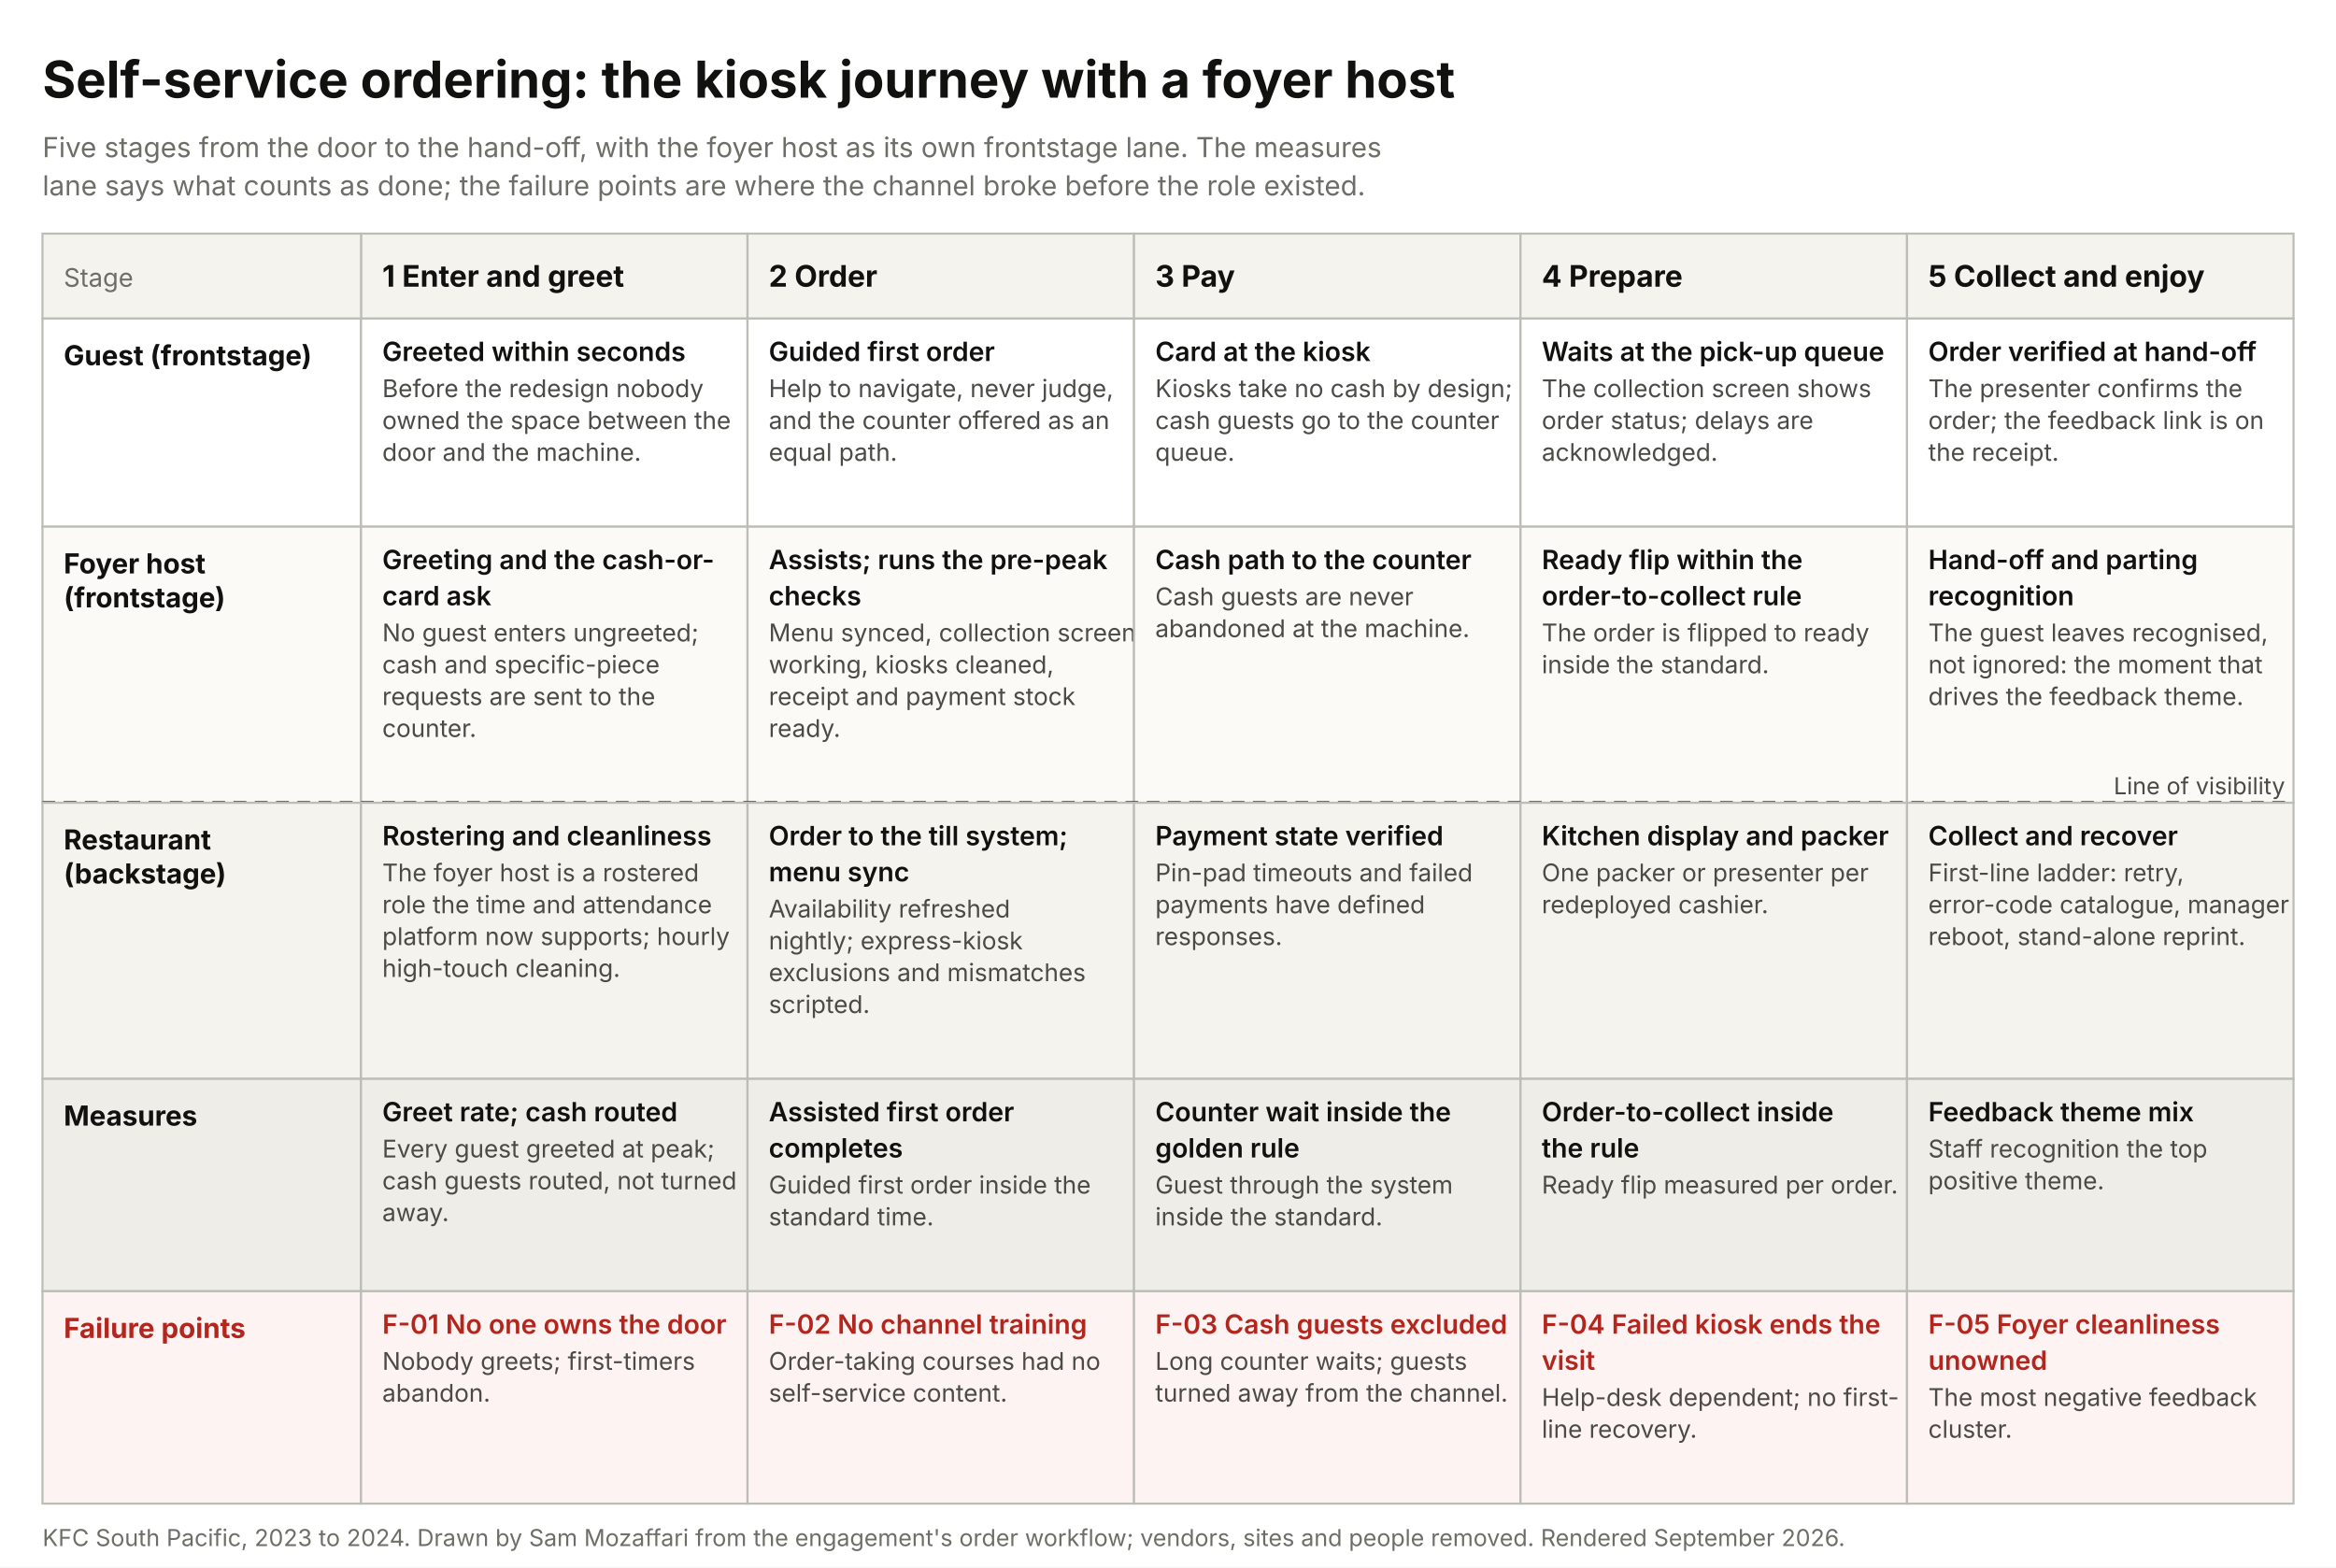
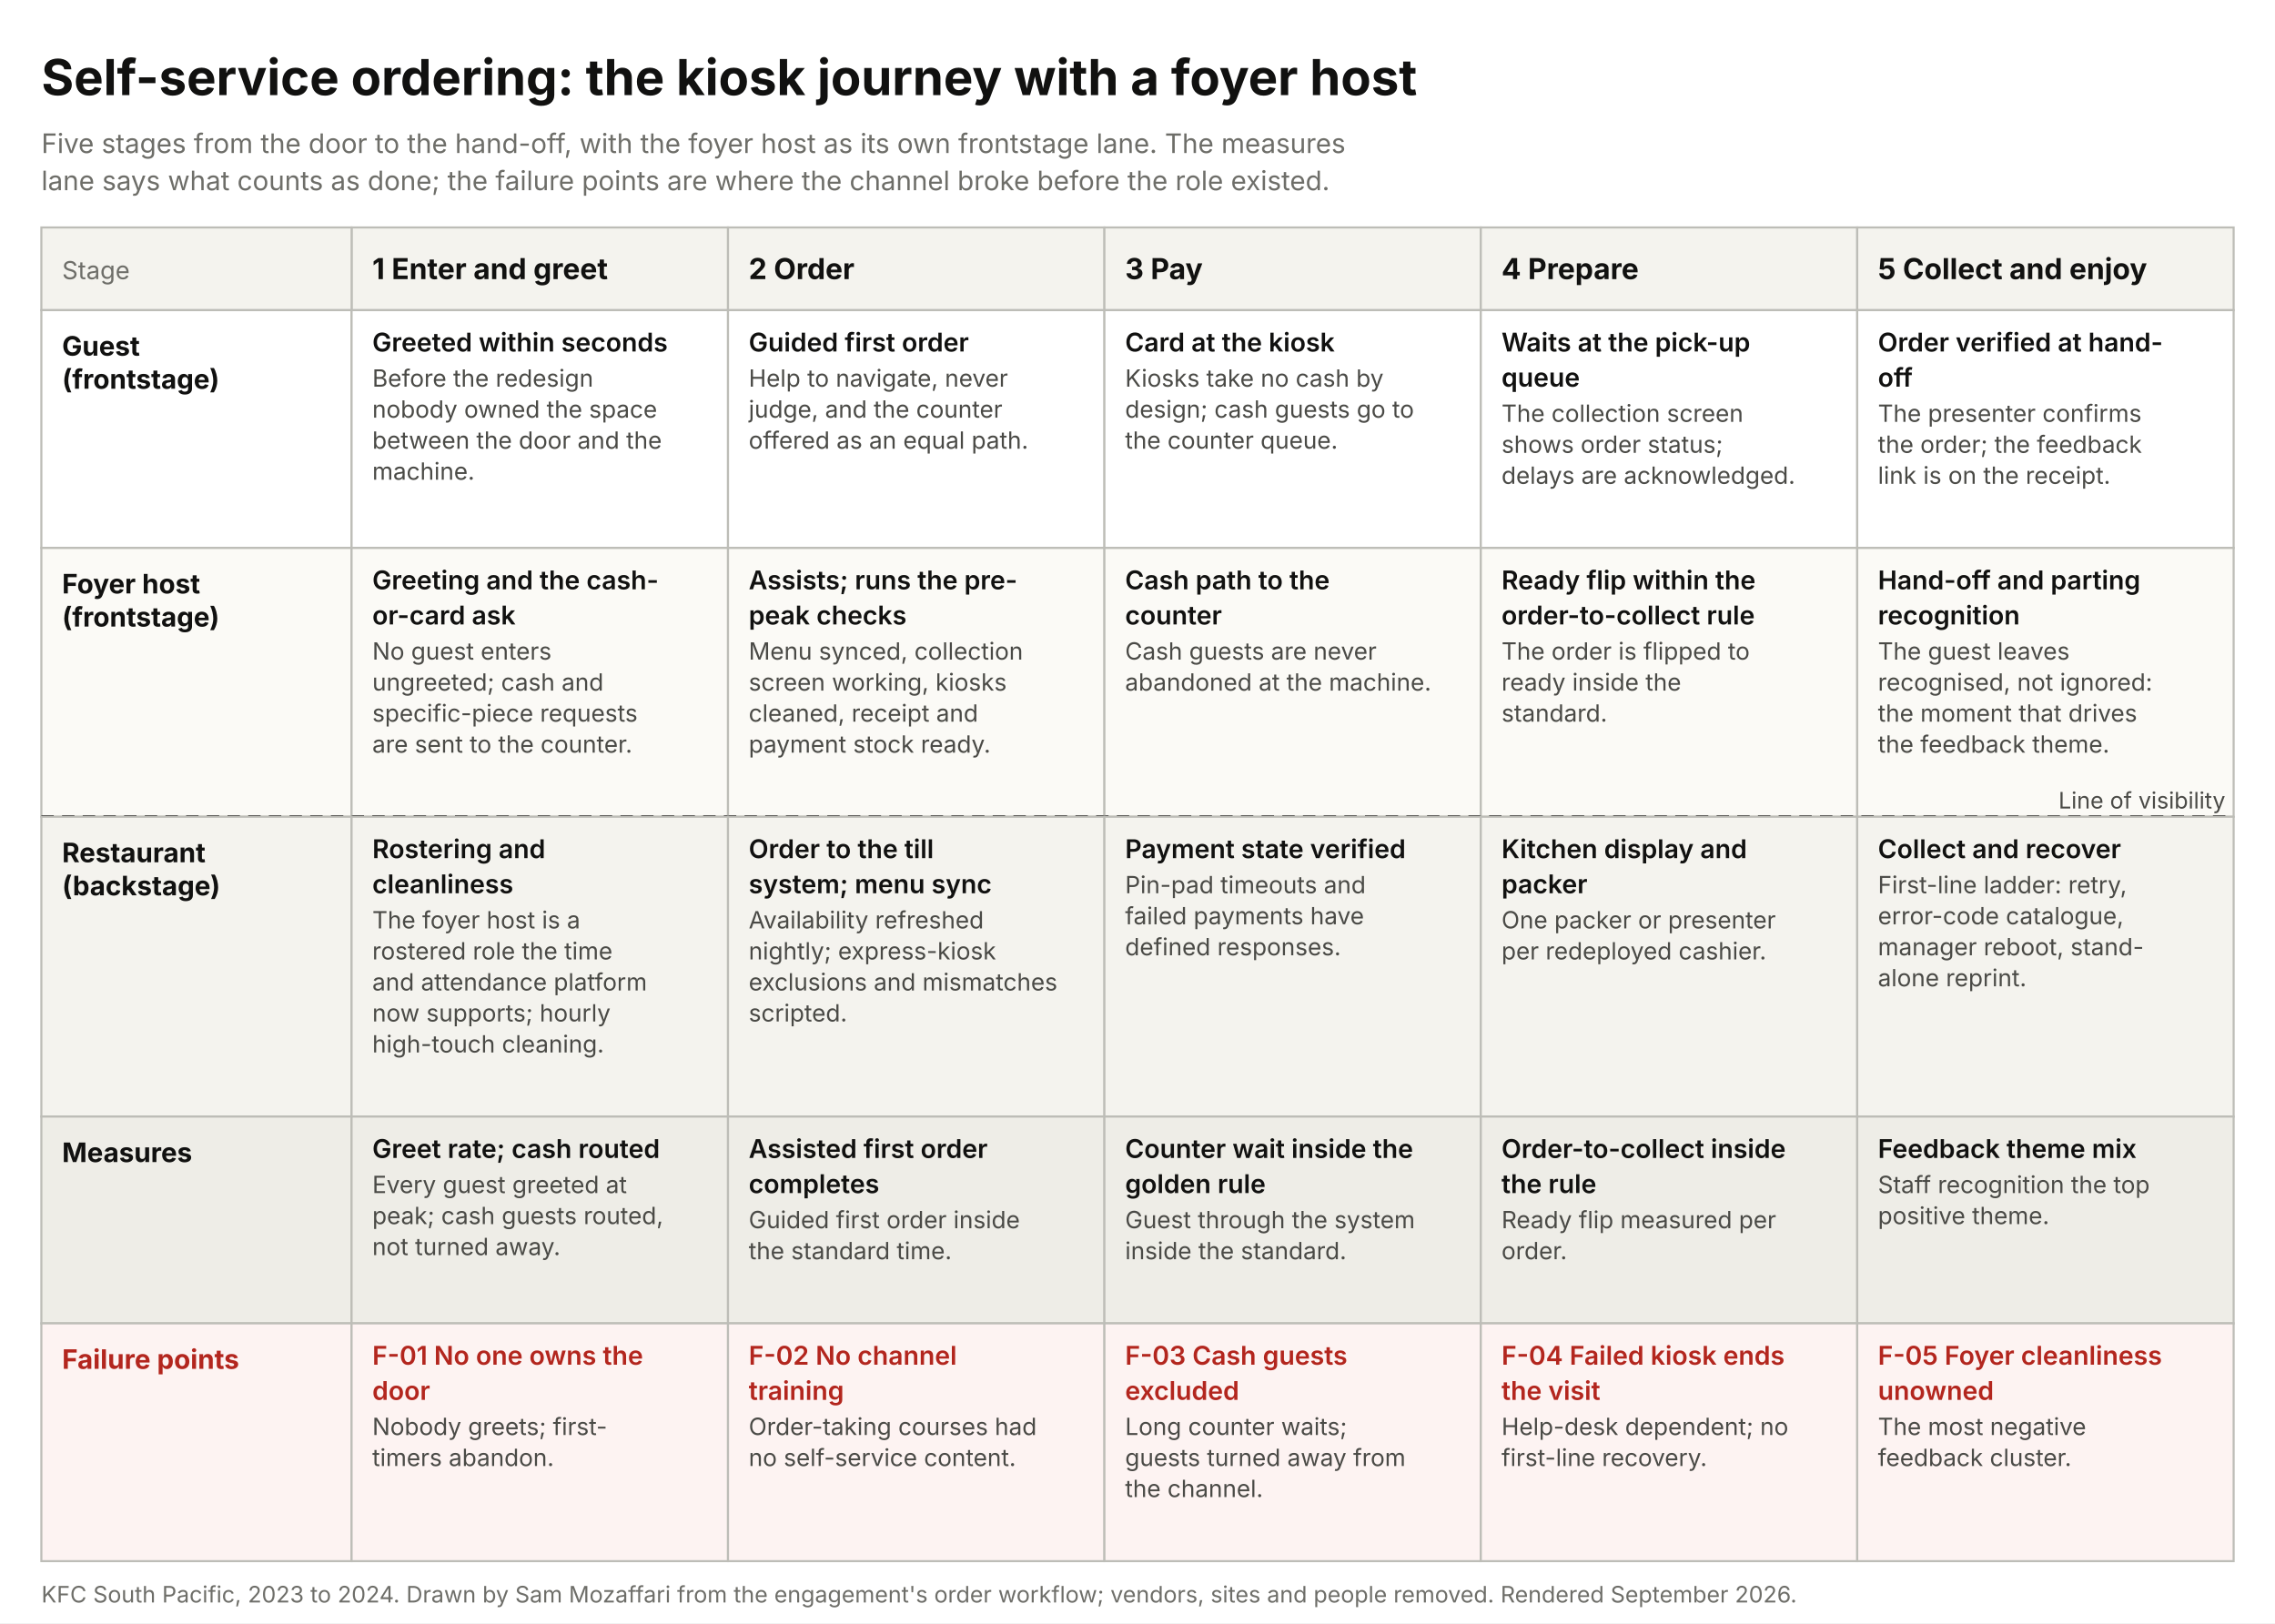
- <svg xmlns="http://www.w3.org/2000/svg" width="1100" height="738" viewBox="0 0 1100 738" role="img" aria-label="Self-service ordering: the kiosk journey with a foyer host">
-   <rect width="1100" height="738" fill="#fff" />
+ <svg xmlns="http://www.w3.org/2000/svg" width="1100" height="785" viewBox="0 0 1100 785" role="img" aria-label="Self-service ordering: the kiosk journey with a foyer host">
+   <rect width="1100" height="785" fill="#fff" />
  <text x="20" y="46" font-family="Inter, Helvetica, Arial, sans-serif" font-size="24" font-weight="700" fill="#111110">Self-service ordering: the kiosk journey with a foyer host</text>
  <text x="20" y="74" font-family="Inter, Helvetica, Arial, sans-serif" font-size="13" fill="#6e6e69">Five stages from the door to the hand-off, with the foyer host as its own frontstage lane. The measures</text>
  <text x="20" y="92" font-family="Inter, Helvetica, Arial, sans-serif" font-size="13" fill="#6e6e69">lane says what counts as done; the failure points are where the channel broke before the role existed.</text>
  <rect x="170.0" y="110" width="182.0" height="40" fill="#f4f3ee" stroke="#bdbdb7" />
  <text x="180.0" y="135" font-family="Inter, Helvetica, Arial, sans-serif" font-size="14" font-weight="700" fill="#111110">1 Enter and greet</text>
  <rect x="352.0" y="110" width="182.0" height="40" fill="#f4f3ee" stroke="#bdbdb7" />
  <text x="362.0" y="135" font-family="Inter, Helvetica, Arial, sans-serif" font-size="14" font-weight="700" fill="#111110">2 Order</text>
  <rect x="534.0" y="110" width="182.0" height="40" fill="#f4f3ee" stroke="#bdbdb7" />
  <text x="544.0" y="135" font-family="Inter, Helvetica, Arial, sans-serif" font-size="14" font-weight="700" fill="#111110">3 Pay</text>
  <rect x="716.0" y="110" width="182.0" height="40" fill="#f4f3ee" stroke="#bdbdb7" />
  <text x="726.0" y="135" font-family="Inter, Helvetica, Arial, sans-serif" font-size="14" font-weight="700" fill="#111110">4 Prepare</text>
  <rect x="898.0" y="110" width="182.0" height="40" fill="#f4f3ee" stroke="#bdbdb7" />
  <text x="908.0" y="135" font-family="Inter, Helvetica, Arial, sans-serif" font-size="14" font-weight="700" fill="#111110">5 Collect and enjoy</text>
  <rect x="20" y="110" width="150" height="40" fill="#f4f3ee" stroke="#bdbdb7" />
  <text x="30" y="135" font-family="Inter, Helvetica, Arial, sans-serif" font-size="12" fill="#6e6e69">Stage</text>
-   <rect x="20" y="150" width="150" height="98" fill="#ffffff" stroke="#bdbdb7" />
-   <text x="30" y="172" font-family="Inter, Helvetica, Arial, sans-serif" font-size="13" font-weight="700" fill="#111110">Guest (frontstage)</text>
-   <rect x="170.0" y="150" width="182.0" height="98" fill="#ffffff" stroke="#bdbdb7" />
+   <rect x="20" y="150" width="150" height="115" fill="#ffffff" stroke="#bdbdb7" />
+   <text x="30" y="172" font-family="Inter, Helvetica, Arial, sans-serif" font-size="13" font-weight="700" fill="#111110">Guest</text>
+   <text x="30" y="188" font-family="Inter, Helvetica, Arial, sans-serif" font-size="13" font-weight="700" fill="#111110">(frontstage)</text>
+   <rect x="170.0" y="150" width="182.0" height="115" fill="#ffffff" stroke="#bdbdb7" />
  <text x="180.0" y="170" font-family="Inter, Helvetica, Arial, sans-serif" font-size="12.5" font-weight="600" fill="#111110">Greeted within seconds</text>
-   <text x="180.0" y="187" font-family="Inter, Helvetica, Arial, sans-serif" font-size="11.5" fill="#4a4a46">Before the redesign nobody</text>
-   <text x="180.0" y="202" font-family="Inter, Helvetica, Arial, sans-serif" font-size="11.5" fill="#4a4a46">owned the space between the</text>
-   <text x="180.0" y="217" font-family="Inter, Helvetica, Arial, sans-serif" font-size="11.5" fill="#4a4a46">door and the machine.</text>
-   <rect x="352.0" y="150" width="182.0" height="98" fill="#ffffff" stroke="#bdbdb7" />
+   <text x="180.0" y="187" font-family="Inter, Helvetica, Arial, sans-serif" font-size="11.5" fill="#4a4a46">Before the redesign</text>
+   <text x="180.0" y="202" font-family="Inter, Helvetica, Arial, sans-serif" font-size="11.5" fill="#4a4a46">nobody owned the space</text>
+   <text x="180.0" y="217" font-family="Inter, Helvetica, Arial, sans-serif" font-size="11.5" fill="#4a4a46">between the door and the</text>
+   <text x="180.0" y="232" font-family="Inter, Helvetica, Arial, sans-serif" font-size="11.5" fill="#4a4a46">machine.</text>
+   <rect x="352.0" y="150" width="182.0" height="115" fill="#ffffff" stroke="#bdbdb7" />
  <text x="362.0" y="170" font-family="Inter, Helvetica, Arial, sans-serif" font-size="12.5" font-weight="600" fill="#111110">Guided first order</text>
-   <text x="362.0" y="187" font-family="Inter, Helvetica, Arial, sans-serif" font-size="11.5" fill="#4a4a46">Help to navigate, never judge,</text>
-   <text x="362.0" y="202" font-family="Inter, Helvetica, Arial, sans-serif" font-size="11.5" fill="#4a4a46">and the counter offered as an</text>
-   <text x="362.0" y="217" font-family="Inter, Helvetica, Arial, sans-serif" font-size="11.5" fill="#4a4a46">equal path.</text>
-   <rect x="534.0" y="150" width="182.0" height="98" fill="#ffffff" stroke="#bdbdb7" />
+   <text x="362.0" y="187" font-family="Inter, Helvetica, Arial, sans-serif" font-size="11.5" fill="#4a4a46">Help to navigate, never</text>
+   <text x="362.0" y="202" font-family="Inter, Helvetica, Arial, sans-serif" font-size="11.5" fill="#4a4a46">judge, and the counter</text>
+   <text x="362.0" y="217" font-family="Inter, Helvetica, Arial, sans-serif" font-size="11.5" fill="#4a4a46">offered as an equal path.</text>
+   <rect x="534.0" y="150" width="182.0" height="115" fill="#ffffff" stroke="#bdbdb7" />
  <text x="544.0" y="170" font-family="Inter, Helvetica, Arial, sans-serif" font-size="12.5" font-weight="600" fill="#111110">Card at the kiosk</text>
-   <text x="544.0" y="187" font-family="Inter, Helvetica, Arial, sans-serif" font-size="11.5" fill="#4a4a46">Kiosks take no cash by design;</text>
-   <text x="544.0" y="202" font-family="Inter, Helvetica, Arial, sans-serif" font-size="11.5" fill="#4a4a46">cash guests go to the counter</text>
-   <text x="544.0" y="217" font-family="Inter, Helvetica, Arial, sans-serif" font-size="11.5" fill="#4a4a46">queue.</text>
-   <rect x="716.0" y="150" width="182.0" height="98" fill="#ffffff" stroke="#bdbdb7" />
-   <text x="726.0" y="170" font-family="Inter, Helvetica, Arial, sans-serif" font-size="12.5" font-weight="600" fill="#111110">Waits at the pick-up queue</text>
-   <text x="726.0" y="187" font-family="Inter, Helvetica, Arial, sans-serif" font-size="11.5" fill="#4a4a46">The collection screen shows</text>
-   <text x="726.0" y="202" font-family="Inter, Helvetica, Arial, sans-serif" font-size="11.5" fill="#4a4a46">order status; delays are</text>
-   <text x="726.0" y="217" font-family="Inter, Helvetica, Arial, sans-serif" font-size="11.5" fill="#4a4a46">acknowledged.</text>
-   <rect x="898.0" y="150" width="182.0" height="98" fill="#ffffff" stroke="#bdbdb7" />
-   <text x="908.0" y="170" font-family="Inter, Helvetica, Arial, sans-serif" font-size="12.5" font-weight="600" fill="#111110">Order verified at hand-off</text>
-   <text x="908.0" y="187" font-family="Inter, Helvetica, Arial, sans-serif" font-size="11.5" fill="#4a4a46">The presenter confirms the</text>
-   <text x="908.0" y="202" font-family="Inter, Helvetica, Arial, sans-serif" font-size="11.5" fill="#4a4a46">order; the feedback link is on</text>
-   <text x="908.0" y="217" font-family="Inter, Helvetica, Arial, sans-serif" font-size="11.5" fill="#4a4a46">the receipt.</text>
-   <rect x="20" y="248" width="150" height="130" fill="#fbfaf6" stroke="#bdbdb7" />
-   <text x="30" y="270" font-family="Inter, Helvetica, Arial, sans-serif" font-size="13" font-weight="700" fill="#111110">Foyer host</text>
-   <text x="30" y="286" font-family="Inter, Helvetica, Arial, sans-serif" font-size="13" font-weight="700" fill="#111110">(frontstage)</text>
-   <rect x="170.0" y="248" width="182.0" height="130" fill="#fbfaf6" stroke="#bdbdb7" />
-   <text x="180.0" y="268" font-family="Inter, Helvetica, Arial, sans-serif" font-size="12.5" font-weight="600" fill="#111110">Greeting and the cash-or-</text>
-   <text x="180.0" y="285" font-family="Inter, Helvetica, Arial, sans-serif" font-size="12.5" font-weight="600" fill="#111110">card ask</text>
-   <text x="180.0" y="302" font-family="Inter, Helvetica, Arial, sans-serif" font-size="11.5" fill="#4a4a46">No guest enters ungreeted;</text>
-   <text x="180.0" y="317" font-family="Inter, Helvetica, Arial, sans-serif" font-size="11.5" fill="#4a4a46">cash and specific-piece</text>
-   <text x="180.0" y="332" font-family="Inter, Helvetica, Arial, sans-serif" font-size="11.5" fill="#4a4a46">requests are sent to the</text>
-   <text x="180.0" y="347" font-family="Inter, Helvetica, Arial, sans-serif" font-size="11.5" fill="#4a4a46">counter.</text>
-   <rect x="352.0" y="248" width="182.0" height="130" fill="#fbfaf6" stroke="#bdbdb7" />
-   <text x="362.0" y="268" font-family="Inter, Helvetica, Arial, sans-serif" font-size="12.5" font-weight="600" fill="#111110">Assists; runs the pre-peak</text>
-   <text x="362.0" y="285" font-family="Inter, Helvetica, Arial, sans-serif" font-size="12.5" font-weight="600" fill="#111110">checks</text>
-   <text x="362.0" y="302" font-family="Inter, Helvetica, Arial, sans-serif" font-size="11.5" fill="#4a4a46">Menu synced, collection screen</text>
-   <text x="362.0" y="317" font-family="Inter, Helvetica, Arial, sans-serif" font-size="11.5" fill="#4a4a46">working, kiosks cleaned,</text>
-   <text x="362.0" y="332" font-family="Inter, Helvetica, Arial, sans-serif" font-size="11.5" fill="#4a4a46">receipt and payment stock</text>
-   <text x="362.0" y="347" font-family="Inter, Helvetica, Arial, sans-serif" font-size="11.5" fill="#4a4a46">ready.</text>
-   <rect x="534.0" y="248" width="182.0" height="130" fill="#fbfaf6" stroke="#bdbdb7" />
-   <text x="544.0" y="268" font-family="Inter, Helvetica, Arial, sans-serif" font-size="12.5" font-weight="600" fill="#111110">Cash path to the counter</text>
-   <text x="544.0" y="285" font-family="Inter, Helvetica, Arial, sans-serif" font-size="11.5" fill="#4a4a46">Cash guests are never</text>
-   <text x="544.0" y="300" font-family="Inter, Helvetica, Arial, sans-serif" font-size="11.5" fill="#4a4a46">abandoned at the machine.</text>
-   <rect x="716.0" y="248" width="182.0" height="130" fill="#fbfaf6" stroke="#bdbdb7" />
-   <text x="726.0" y="268" font-family="Inter, Helvetica, Arial, sans-serif" font-size="12.5" font-weight="600" fill="#111110">Ready flip within the</text>
-   <text x="726.0" y="285" font-family="Inter, Helvetica, Arial, sans-serif" font-size="12.5" font-weight="600" fill="#111110">order-to-collect rule</text>
-   <text x="726.0" y="302" font-family="Inter, Helvetica, Arial, sans-serif" font-size="11.5" fill="#4a4a46">The order is flipped to ready</text>
-   <text x="726.0" y="317" font-family="Inter, Helvetica, Arial, sans-serif" font-size="11.5" fill="#4a4a46">inside the standard.</text>
-   <rect x="898.0" y="248" width="182.0" height="130" fill="#fbfaf6" stroke="#bdbdb7" />
-   <text x="908.0" y="268" font-family="Inter, Helvetica, Arial, sans-serif" font-size="12.5" font-weight="600" fill="#111110">Hand-off and parting</text>
-   <text x="908.0" y="285" font-family="Inter, Helvetica, Arial, sans-serif" font-size="12.5" font-weight="600" fill="#111110">recognition</text>
-   <text x="908.0" y="302" font-family="Inter, Helvetica, Arial, sans-serif" font-size="11.5" fill="#4a4a46">The guest leaves recognised,</text>
-   <text x="908.0" y="317" font-family="Inter, Helvetica, Arial, sans-serif" font-size="11.5" fill="#4a4a46">not ignored: the moment that</text>
-   <text x="908.0" y="332" font-family="Inter, Helvetica, Arial, sans-serif" font-size="11.5" fill="#4a4a46">drives the feedback theme.</text>
-   <line x1="20" y1="378" x2="1080" y2="378" stroke="#111110" stroke-width="1.5" stroke-dasharray="6 4" />
-   <text x="1076" y="374" text-anchor="end" font-family="Inter, Helvetica, Arial, sans-serif" font-size="11" fill="#4a4a46">Line of visibility</text>
-   <rect x="20" y="378" width="150" height="130" fill="#f4f3ee" stroke="#bdbdb7" />
-   <text x="30" y="400" font-family="Inter, Helvetica, Arial, sans-serif" font-size="13" font-weight="700" fill="#111110">Restaurant</text>
-   <text x="30" y="416" font-family="Inter, Helvetica, Arial, sans-serif" font-size="13" font-weight="700" fill="#111110">(backstage)</text>
-   <rect x="170.0" y="378" width="182.0" height="130" fill="#f4f3ee" stroke="#bdbdb7" />
-   <text x="180.0" y="398" font-family="Inter, Helvetica, Arial, sans-serif" font-size="12.5" font-weight="600" fill="#111110">Rostering and cleanliness</text>
-   <text x="180.0" y="415" font-family="Inter, Helvetica, Arial, sans-serif" font-size="11.5" fill="#4a4a46">The foyer host is a rostered</text>
-   <text x="180.0" y="430" font-family="Inter, Helvetica, Arial, sans-serif" font-size="11.5" fill="#4a4a46">role the time and attendance</text>
-   <text x="180.0" y="445" font-family="Inter, Helvetica, Arial, sans-serif" font-size="11.5" fill="#4a4a46">platform now supports; hourly</text>
-   <text x="180.0" y="460" font-family="Inter, Helvetica, Arial, sans-serif" font-size="11.5" fill="#4a4a46">high-touch cleaning.</text>
-   <rect x="352.0" y="378" width="182.0" height="130" fill="#f4f3ee" stroke="#bdbdb7" />
-   <text x="362.0" y="398" font-family="Inter, Helvetica, Arial, sans-serif" font-size="12.5" font-weight="600" fill="#111110">Order to the till system;</text>
-   <text x="362.0" y="415" font-family="Inter, Helvetica, Arial, sans-serif" font-size="12.5" font-weight="600" fill="#111110">menu sync</text>
-   <text x="362.0" y="432" font-family="Inter, Helvetica, Arial, sans-serif" font-size="11.5" fill="#4a4a46">Availability refreshed</text>
-   <text x="362.0" y="447" font-family="Inter, Helvetica, Arial, sans-serif" font-size="11.5" fill="#4a4a46">nightly; express-kiosk</text>
-   <text x="362.0" y="462" font-family="Inter, Helvetica, Arial, sans-serif" font-size="11.5" fill="#4a4a46">exclusions and mismatches</text>
-   <text x="362.0" y="477" font-family="Inter, Helvetica, Arial, sans-serif" font-size="11.5" fill="#4a4a46">scripted.</text>
-   <rect x="534.0" y="378" width="182.0" height="130" fill="#f4f3ee" stroke="#bdbdb7" />
-   <text x="544.0" y="398" font-family="Inter, Helvetica, Arial, sans-serif" font-size="12.5" font-weight="600" fill="#111110">Payment state verified</text>
-   <text x="544.0" y="415" font-family="Inter, Helvetica, Arial, sans-serif" font-size="11.5" fill="#4a4a46">Pin-pad timeouts and failed</text>
-   <text x="544.0" y="430" font-family="Inter, Helvetica, Arial, sans-serif" font-size="11.5" fill="#4a4a46">payments have defined</text>
-   <text x="544.0" y="445" font-family="Inter, Helvetica, Arial, sans-serif" font-size="11.5" fill="#4a4a46">responses.</text>
-   <rect x="716.0" y="378" width="182.0" height="130" fill="#f4f3ee" stroke="#bdbdb7" />
-   <text x="726.0" y="398" font-family="Inter, Helvetica, Arial, sans-serif" font-size="12.5" font-weight="600" fill="#111110">Kitchen display and packer</text>
-   <text x="726.0" y="415" font-family="Inter, Helvetica, Arial, sans-serif" font-size="11.5" fill="#4a4a46">One packer or presenter per</text>
-   <text x="726.0" y="430" font-family="Inter, Helvetica, Arial, sans-serif" font-size="11.5" fill="#4a4a46">redeployed cashier.</text>
-   <rect x="898.0" y="378" width="182.0" height="130" fill="#f4f3ee" stroke="#bdbdb7" />
-   <text x="908.0" y="398" font-family="Inter, Helvetica, Arial, sans-serif" font-size="12.5" font-weight="600" fill="#111110">Collect and recover</text>
-   <text x="908.0" y="415" font-family="Inter, Helvetica, Arial, sans-serif" font-size="11.5" fill="#4a4a46">First-line ladder: retry,</text>
-   <text x="908.0" y="430" font-family="Inter, Helvetica, Arial, sans-serif" font-size="11.5" fill="#4a4a46">error-code catalogue, manager</text>
-   <text x="908.0" y="445" font-family="Inter, Helvetica, Arial, sans-serif" font-size="11.5" fill="#4a4a46">reboot, stand-alone reprint.</text>
-   <rect x="20" y="508" width="150" height="100" fill="#eeede7" stroke="#bdbdb7" />
-   <text x="30" y="530" font-family="Inter, Helvetica, Arial, sans-serif" font-size="13" font-weight="700" fill="#111110">Measures</text>
-   <rect x="170.0" y="508" width="182.0" height="100" fill="#eeede7" stroke="#bdbdb7" />
-   <text x="180.0" y="528" font-family="Inter, Helvetica, Arial, sans-serif" font-size="12.5" font-weight="600" fill="#111110">Greet rate; cash routed</text>
-   <text x="180.0" y="545" font-family="Inter, Helvetica, Arial, sans-serif" font-size="11.5" fill="#4a4a46">Every guest greeted at peak;</text>
-   <text x="180.0" y="560" font-family="Inter, Helvetica, Arial, sans-serif" font-size="11.5" fill="#4a4a46">cash guests routed, not turned</text>
-   <text x="180.0" y="575" font-family="Inter, Helvetica, Arial, sans-serif" font-size="11.5" fill="#4a4a46">away.</text>
-   <rect x="352.0" y="508" width="182.0" height="100" fill="#eeede7" stroke="#bdbdb7" />
-   <text x="362.0" y="528" font-family="Inter, Helvetica, Arial, sans-serif" font-size="12.5" font-weight="600" fill="#111110">Assisted first order</text>
-   <text x="362.0" y="545" font-family="Inter, Helvetica, Arial, sans-serif" font-size="12.5" font-weight="600" fill="#111110">completes</text>
-   <text x="362.0" y="562" font-family="Inter, Helvetica, Arial, sans-serif" font-size="11.5" fill="#4a4a46">Guided first order inside the</text>
-   <text x="362.0" y="577" font-family="Inter, Helvetica, Arial, sans-serif" font-size="11.5" fill="#4a4a46">standard time.</text>
-   <rect x="534.0" y="508" width="182.0" height="100" fill="#eeede7" stroke="#bdbdb7" />
-   <text x="544.0" y="528" font-family="Inter, Helvetica, Arial, sans-serif" font-size="12.5" font-weight="600" fill="#111110">Counter wait inside the</text>
-   <text x="544.0" y="545" font-family="Inter, Helvetica, Arial, sans-serif" font-size="12.5" font-weight="600" fill="#111110">golden rule</text>
-   <text x="544.0" y="562" font-family="Inter, Helvetica, Arial, sans-serif" font-size="11.5" fill="#4a4a46">Guest through the system</text>
-   <text x="544.0" y="577" font-family="Inter, Helvetica, Arial, sans-serif" font-size="11.5" fill="#4a4a46">inside the standard.</text>
-   <rect x="716.0" y="508" width="182.0" height="100" fill="#eeede7" stroke="#bdbdb7" />
-   <text x="726.0" y="528" font-family="Inter, Helvetica, Arial, sans-serif" font-size="12.5" font-weight="600" fill="#111110">Order-to-collect inside</text>
-   <text x="726.0" y="545" font-family="Inter, Helvetica, Arial, sans-serif" font-size="12.5" font-weight="600" fill="#111110">the rule</text>
-   <text x="726.0" y="562" font-family="Inter, Helvetica, Arial, sans-serif" font-size="11.5" fill="#4a4a46">Ready flip measured per order.</text>
-   <rect x="898.0" y="508" width="182.0" height="100" fill="#eeede7" stroke="#bdbdb7" />
-   <text x="908.0" y="528" font-family="Inter, Helvetica, Arial, sans-serif" font-size="12.5" font-weight="600" fill="#111110">Feedback theme mix</text>
-   <text x="908.0" y="545" font-family="Inter, Helvetica, Arial, sans-serif" font-size="11.5" fill="#4a4a46">Staff recognition the top</text>
-   <text x="908.0" y="560" font-family="Inter, Helvetica, Arial, sans-serif" font-size="11.5" fill="#4a4a46">positive theme.</text>
-   <rect x="20" y="608" width="150" height="100" fill="#fdf3f2" stroke="#bdbdb7" />
-   <text x="30" y="630" font-family="Inter, Helvetica, Arial, sans-serif" font-size="13" font-weight="700" fill="#b3261e">Failure points</text>
-   <rect x="170.0" y="608" width="182.0" height="100" fill="#fdf3f2" stroke="#bdbdb7" />
-   <text x="180.0" y="628" font-family="Inter, Helvetica, Arial, sans-serif" font-size="12.5" font-weight="600" fill="#b3261e">F-01 No one owns the door</text>
-   <text x="180.0" y="645" font-family="Inter, Helvetica, Arial, sans-serif" font-size="11.5" fill="#4a4a46">Nobody greets; first-timers</text>
-   <text x="180.0" y="660" font-family="Inter, Helvetica, Arial, sans-serif" font-size="11.5" fill="#4a4a46">abandon.</text>
-   <rect x="352.0" y="608" width="182.0" height="100" fill="#fdf3f2" stroke="#bdbdb7" />
-   <text x="362.0" y="628" font-family="Inter, Helvetica, Arial, sans-serif" font-size="12.5" font-weight="600" fill="#b3261e">F-02 No channel training</text>
-   <text x="362.0" y="645" font-family="Inter, Helvetica, Arial, sans-serif" font-size="11.5" fill="#4a4a46">Order-taking courses had no</text>
-   <text x="362.0" y="660" font-family="Inter, Helvetica, Arial, sans-serif" font-size="11.5" fill="#4a4a46">self-service content.</text>
-   <rect x="534.0" y="608" width="182.0" height="100" fill="#fdf3f2" stroke="#bdbdb7" />
-   <text x="544.0" y="628" font-family="Inter, Helvetica, Arial, sans-serif" font-size="12.5" font-weight="600" fill="#b3261e">F-03 Cash guests excluded</text>
-   <text x="544.0" y="645" font-family="Inter, Helvetica, Arial, sans-serif" font-size="11.5" fill="#4a4a46">Long counter waits; guests</text>
-   <text x="544.0" y="660" font-family="Inter, Helvetica, Arial, sans-serif" font-size="11.5" fill="#4a4a46">turned away from the channel.</text>
-   <rect x="716.0" y="608" width="182.0" height="100" fill="#fdf3f2" stroke="#bdbdb7" />
-   <text x="726.0" y="628" font-family="Inter, Helvetica, Arial, sans-serif" font-size="12.5" font-weight="600" fill="#b3261e">F-04 Failed kiosk ends the</text>
-   <text x="726.0" y="645" font-family="Inter, Helvetica, Arial, sans-serif" font-size="12.5" font-weight="600" fill="#b3261e">visit</text>
-   <text x="726.0" y="662" font-family="Inter, Helvetica, Arial, sans-serif" font-size="11.5" fill="#4a4a46">Help-desk dependent; no first-</text>
-   <text x="726.0" y="677" font-family="Inter, Helvetica, Arial, sans-serif" font-size="11.5" fill="#4a4a46">line recovery.</text>
-   <rect x="898.0" y="608" width="182.0" height="100" fill="#fdf3f2" stroke="#bdbdb7" />
-   <text x="908.0" y="628" font-family="Inter, Helvetica, Arial, sans-serif" font-size="12.5" font-weight="600" fill="#b3261e">F-05 Foyer cleanliness</text>
-   <text x="908.0" y="645" font-family="Inter, Helvetica, Arial, sans-serif" font-size="12.5" font-weight="600" fill="#b3261e">unowned</text>
-   <text x="908.0" y="662" font-family="Inter, Helvetica, Arial, sans-serif" font-size="11.5" fill="#4a4a46">The most negative feedback</text>
-   <text x="908.0" y="677" font-family="Inter, Helvetica, Arial, sans-serif" font-size="11.5" fill="#4a4a46">cluster.</text>
-   <text x="20" y="728" font-family="Inter, Helvetica, Arial, sans-serif" font-size="11" fill="#6e6e69">KFC South Pacific, 2023 to 2024. Drawn by Sam Mozaffari from the engagement's order workflow; vendors, sites and people removed. Rendered September 2026.</text>
+   <text x="544.0" y="187" font-family="Inter, Helvetica, Arial, sans-serif" font-size="11.5" fill="#4a4a46">Kiosks take no cash by</text>
+   <text x="544.0" y="202" font-family="Inter, Helvetica, Arial, sans-serif" font-size="11.5" fill="#4a4a46">design; cash guests go to</text>
+   <text x="544.0" y="217" font-family="Inter, Helvetica, Arial, sans-serif" font-size="11.5" fill="#4a4a46">the counter queue.</text>
+   <rect x="716.0" y="150" width="182.0" height="115" fill="#ffffff" stroke="#bdbdb7" />
+   <text x="726.0" y="170" font-family="Inter, Helvetica, Arial, sans-serif" font-size="12.5" font-weight="600" fill="#111110">Waits at the pick-up</text>
+   <text x="726.0" y="187" font-family="Inter, Helvetica, Arial, sans-serif" font-size="12.5" font-weight="600" fill="#111110">queue</text>
+   <text x="726.0" y="204" font-family="Inter, Helvetica, Arial, sans-serif" font-size="11.5" fill="#4a4a46">The collection screen</text>
+   <text x="726.0" y="219" font-family="Inter, Helvetica, Arial, sans-serif" font-size="11.5" fill="#4a4a46">shows order status;</text>
+   <text x="726.0" y="234" font-family="Inter, Helvetica, Arial, sans-serif" font-size="11.5" fill="#4a4a46">delays are acknowledged.</text>
+   <rect x="898.0" y="150" width="182.0" height="115" fill="#ffffff" stroke="#bdbdb7" />
+   <text x="908.0" y="170" font-family="Inter, Helvetica, Arial, sans-serif" font-size="12.5" font-weight="600" fill="#111110">Order verified at hand-</text>
+   <text x="908.0" y="187" font-family="Inter, Helvetica, Arial, sans-serif" font-size="12.5" font-weight="600" fill="#111110">off</text>
+   <text x="908.0" y="204" font-family="Inter, Helvetica, Arial, sans-serif" font-size="11.5" fill="#4a4a46">The presenter confirms</text>
+   <text x="908.0" y="219" font-family="Inter, Helvetica, Arial, sans-serif" font-size="11.5" fill="#4a4a46">the order; the feedback</text>
+   <text x="908.0" y="234" font-family="Inter, Helvetica, Arial, sans-serif" font-size="11.5" fill="#4a4a46">link is on the receipt.</text>
+   <rect x="20" y="265" width="150" height="130" fill="#fbfaf6" stroke="#bdbdb7" />
+   <text x="30" y="287" font-family="Inter, Helvetica, Arial, sans-serif" font-size="13" font-weight="700" fill="#111110">Foyer host</text>
+   <text x="30" y="303" font-family="Inter, Helvetica, Arial, sans-serif" font-size="13" font-weight="700" fill="#111110">(frontstage)</text>
+   <rect x="170.0" y="265" width="182.0" height="130" fill="#fbfaf6" stroke="#bdbdb7" />
+   <text x="180.0" y="285" font-family="Inter, Helvetica, Arial, sans-serif" font-size="12.5" font-weight="600" fill="#111110">Greeting and the cash-</text>
+   <text x="180.0" y="302" font-family="Inter, Helvetica, Arial, sans-serif" font-size="12.5" font-weight="600" fill="#111110">or-card ask</text>
+   <text x="180.0" y="319" font-family="Inter, Helvetica, Arial, sans-serif" font-size="11.5" fill="#4a4a46">No guest enters</text>
+   <text x="180.0" y="334" font-family="Inter, Helvetica, Arial, sans-serif" font-size="11.5" fill="#4a4a46">ungreeted; cash and</text>
+   <text x="180.0" y="349" font-family="Inter, Helvetica, Arial, sans-serif" font-size="11.5" fill="#4a4a46">specific-piece requests</text>
+   <text x="180.0" y="364" font-family="Inter, Helvetica, Arial, sans-serif" font-size="11.5" fill="#4a4a46">are sent to the counter.</text>
+   <rect x="352.0" y="265" width="182.0" height="130" fill="#fbfaf6" stroke="#bdbdb7" />
+   <text x="362.0" y="285" font-family="Inter, Helvetica, Arial, sans-serif" font-size="12.5" font-weight="600" fill="#111110">Assists; runs the pre-</text>
+   <text x="362.0" y="302" font-family="Inter, Helvetica, Arial, sans-serif" font-size="12.5" font-weight="600" fill="#111110">peak checks</text>
+   <text x="362.0" y="319" font-family="Inter, Helvetica, Arial, sans-serif" font-size="11.5" fill="#4a4a46">Menu synced, collection</text>
+   <text x="362.0" y="334" font-family="Inter, Helvetica, Arial, sans-serif" font-size="11.5" fill="#4a4a46">screen working, kiosks</text>
+   <text x="362.0" y="349" font-family="Inter, Helvetica, Arial, sans-serif" font-size="11.5" fill="#4a4a46">cleaned, receipt and</text>
+   <text x="362.0" y="364" font-family="Inter, Helvetica, Arial, sans-serif" font-size="11.5" fill="#4a4a46">payment stock ready.</text>
+   <rect x="534.0" y="265" width="182.0" height="130" fill="#fbfaf6" stroke="#bdbdb7" />
+   <text x="544.0" y="285" font-family="Inter, Helvetica, Arial, sans-serif" font-size="12.5" font-weight="600" fill="#111110">Cash path to the</text>
+   <text x="544.0" y="302" font-family="Inter, Helvetica, Arial, sans-serif" font-size="12.5" font-weight="600" fill="#111110">counter</text>
+   <text x="544.0" y="319" font-family="Inter, Helvetica, Arial, sans-serif" font-size="11.5" fill="#4a4a46">Cash guests are never</text>
+   <text x="544.0" y="334" font-family="Inter, Helvetica, Arial, sans-serif" font-size="11.5" fill="#4a4a46">abandoned at the machine.</text>
+   <rect x="716.0" y="265" width="182.0" height="130" fill="#fbfaf6" stroke="#bdbdb7" />
+   <text x="726.0" y="285" font-family="Inter, Helvetica, Arial, sans-serif" font-size="12.5" font-weight="600" fill="#111110">Ready flip within the</text>
+   <text x="726.0" y="302" font-family="Inter, Helvetica, Arial, sans-serif" font-size="12.5" font-weight="600" fill="#111110">order-to-collect rule</text>
+   <text x="726.0" y="319" font-family="Inter, Helvetica, Arial, sans-serif" font-size="11.5" fill="#4a4a46">The order is flipped to</text>
+   <text x="726.0" y="334" font-family="Inter, Helvetica, Arial, sans-serif" font-size="11.5" fill="#4a4a46">ready inside the</text>
+   <text x="726.0" y="349" font-family="Inter, Helvetica, Arial, sans-serif" font-size="11.5" fill="#4a4a46">standard.</text>
+   <rect x="898.0" y="265" width="182.0" height="130" fill="#fbfaf6" stroke="#bdbdb7" />
+   <text x="908.0" y="285" font-family="Inter, Helvetica, Arial, sans-serif" font-size="12.5" font-weight="600" fill="#111110">Hand-off and parting</text>
+   <text x="908.0" y="302" font-family="Inter, Helvetica, Arial, sans-serif" font-size="12.5" font-weight="600" fill="#111110">recognition</text>
+   <text x="908.0" y="319" font-family="Inter, Helvetica, Arial, sans-serif" font-size="11.5" fill="#4a4a46">The guest leaves</text>
+   <text x="908.0" y="334" font-family="Inter, Helvetica, Arial, sans-serif" font-size="11.5" fill="#4a4a46">recognised, not ignored:</text>
+   <text x="908.0" y="349" font-family="Inter, Helvetica, Arial, sans-serif" font-size="11.5" fill="#4a4a46">the moment that drives</text>
+   <text x="908.0" y="364" font-family="Inter, Helvetica, Arial, sans-serif" font-size="11.5" fill="#4a4a46">the feedback theme.</text>
+   <line x1="20" y1="395" x2="1080" y2="395" stroke="#111110" stroke-width="1.5" stroke-dasharray="6 4" />
+   <text x="1076" y="391" text-anchor="end" font-family="Inter, Helvetica, Arial, sans-serif" font-size="11" fill="#4a4a46">Line of visibility</text>
+   <rect x="20" y="395" width="150" height="145" fill="#f4f3ee" stroke="#bdbdb7" />
+   <text x="30" y="417" font-family="Inter, Helvetica, Arial, sans-serif" font-size="13" font-weight="700" fill="#111110">Restaurant</text>
+   <text x="30" y="433" font-family="Inter, Helvetica, Arial, sans-serif" font-size="13" font-weight="700" fill="#111110">(backstage)</text>
+   <rect x="170.0" y="395" width="182.0" height="145" fill="#f4f3ee" stroke="#bdbdb7" />
+   <text x="180.0" y="415" font-family="Inter, Helvetica, Arial, sans-serif" font-size="12.5" font-weight="600" fill="#111110">Rostering and</text>
+   <text x="180.0" y="432" font-family="Inter, Helvetica, Arial, sans-serif" font-size="12.5" font-weight="600" fill="#111110">cleanliness</text>
+   <text x="180.0" y="449" font-family="Inter, Helvetica, Arial, sans-serif" font-size="11.5" fill="#4a4a46">The foyer host is a</text>
+   <text x="180.0" y="464" font-family="Inter, Helvetica, Arial, sans-serif" font-size="11.5" fill="#4a4a46">rostered role the time</text>
+   <text x="180.0" y="479" font-family="Inter, Helvetica, Arial, sans-serif" font-size="11.5" fill="#4a4a46">and attendance platform</text>
+   <text x="180.0" y="494" font-family="Inter, Helvetica, Arial, sans-serif" font-size="11.5" fill="#4a4a46">now supports; hourly</text>
+   <text x="180.0" y="509" font-family="Inter, Helvetica, Arial, sans-serif" font-size="11.5" fill="#4a4a46">high-touch cleaning.</text>
+   <rect x="352.0" y="395" width="182.0" height="145" fill="#f4f3ee" stroke="#bdbdb7" />
+   <text x="362.0" y="415" font-family="Inter, Helvetica, Arial, sans-serif" font-size="12.5" font-weight="600" fill="#111110">Order to the till</text>
+   <text x="362.0" y="432" font-family="Inter, Helvetica, Arial, sans-serif" font-size="12.5" font-weight="600" fill="#111110">system; menu sync</text>
+   <text x="362.0" y="449" font-family="Inter, Helvetica, Arial, sans-serif" font-size="11.5" fill="#4a4a46">Availability refreshed</text>
+   <text x="362.0" y="464" font-family="Inter, Helvetica, Arial, sans-serif" font-size="11.5" fill="#4a4a46">nightly; express-kiosk</text>
+   <text x="362.0" y="479" font-family="Inter, Helvetica, Arial, sans-serif" font-size="11.5" fill="#4a4a46">exclusions and mismatches</text>
+   <text x="362.0" y="494" font-family="Inter, Helvetica, Arial, sans-serif" font-size="11.5" fill="#4a4a46">scripted.</text>
+   <rect x="534.0" y="395" width="182.0" height="145" fill="#f4f3ee" stroke="#bdbdb7" />
+   <text x="544.0" y="415" font-family="Inter, Helvetica, Arial, sans-serif" font-size="12.5" font-weight="600" fill="#111110">Payment state verified</text>
+   <text x="544.0" y="432" font-family="Inter, Helvetica, Arial, sans-serif" font-size="11.5" fill="#4a4a46">Pin-pad timeouts and</text>
+   <text x="544.0" y="447" font-family="Inter, Helvetica, Arial, sans-serif" font-size="11.5" fill="#4a4a46">failed payments have</text>
+   <text x="544.0" y="462" font-family="Inter, Helvetica, Arial, sans-serif" font-size="11.5" fill="#4a4a46">defined responses.</text>
+   <rect x="716.0" y="395" width="182.0" height="145" fill="#f4f3ee" stroke="#bdbdb7" />
+   <text x="726.0" y="415" font-family="Inter, Helvetica, Arial, sans-serif" font-size="12.5" font-weight="600" fill="#111110">Kitchen display and</text>
+   <text x="726.0" y="432" font-family="Inter, Helvetica, Arial, sans-serif" font-size="12.5" font-weight="600" fill="#111110">packer</text>
+   <text x="726.0" y="449" font-family="Inter, Helvetica, Arial, sans-serif" font-size="11.5" fill="#4a4a46">One packer or presenter</text>
+   <text x="726.0" y="464" font-family="Inter, Helvetica, Arial, sans-serif" font-size="11.5" fill="#4a4a46">per redeployed cashier.</text>
+   <rect x="898.0" y="395" width="182.0" height="145" fill="#f4f3ee" stroke="#bdbdb7" />
+   <text x="908.0" y="415" font-family="Inter, Helvetica, Arial, sans-serif" font-size="12.5" font-weight="600" fill="#111110">Collect and recover</text>
+   <text x="908.0" y="432" font-family="Inter, Helvetica, Arial, sans-serif" font-size="11.5" fill="#4a4a46">First-line ladder: retry,</text>
+   <text x="908.0" y="447" font-family="Inter, Helvetica, Arial, sans-serif" font-size="11.5" fill="#4a4a46">error-code catalogue,</text>
+   <text x="908.0" y="462" font-family="Inter, Helvetica, Arial, sans-serif" font-size="11.5" fill="#4a4a46">manager reboot, stand-</text>
+   <text x="908.0" y="477" font-family="Inter, Helvetica, Arial, sans-serif" font-size="11.5" fill="#4a4a46">alone reprint.</text>
+   <rect x="20" y="540" width="150" height="100" fill="#eeede7" stroke="#bdbdb7" />
+   <text x="30" y="562" font-family="Inter, Helvetica, Arial, sans-serif" font-size="13" font-weight="700" fill="#111110">Measures</text>
+   <rect x="170.0" y="540" width="182.0" height="100" fill="#eeede7" stroke="#bdbdb7" />
+   <text x="180.0" y="560" font-family="Inter, Helvetica, Arial, sans-serif" font-size="12.5" font-weight="600" fill="#111110">Greet rate; cash routed</text>
+   <text x="180.0" y="577" font-family="Inter, Helvetica, Arial, sans-serif" font-size="11.5" fill="#4a4a46">Every guest greeted at</text>
+   <text x="180.0" y="592" font-family="Inter, Helvetica, Arial, sans-serif" font-size="11.5" fill="#4a4a46">peak; cash guests routed,</text>
+   <text x="180.0" y="607" font-family="Inter, Helvetica, Arial, sans-serif" font-size="11.5" fill="#4a4a46">not turned away.</text>
+   <rect x="352.0" y="540" width="182.0" height="100" fill="#eeede7" stroke="#bdbdb7" />
+   <text x="362.0" y="560" font-family="Inter, Helvetica, Arial, sans-serif" font-size="12.5" font-weight="600" fill="#111110">Assisted first order</text>
+   <text x="362.0" y="577" font-family="Inter, Helvetica, Arial, sans-serif" font-size="12.5" font-weight="600" fill="#111110">completes</text>
+   <text x="362.0" y="594" font-family="Inter, Helvetica, Arial, sans-serif" font-size="11.5" fill="#4a4a46">Guided first order inside</text>
+   <text x="362.0" y="609" font-family="Inter, Helvetica, Arial, sans-serif" font-size="11.5" fill="#4a4a46">the standard time.</text>
+   <rect x="534.0" y="540" width="182.0" height="100" fill="#eeede7" stroke="#bdbdb7" />
+   <text x="544.0" y="560" font-family="Inter, Helvetica, Arial, sans-serif" font-size="12.5" font-weight="600" fill="#111110">Counter wait inside the</text>
+   <text x="544.0" y="577" font-family="Inter, Helvetica, Arial, sans-serif" font-size="12.5" font-weight="600" fill="#111110">golden rule</text>
+   <text x="544.0" y="594" font-family="Inter, Helvetica, Arial, sans-serif" font-size="11.5" fill="#4a4a46">Guest through the system</text>
+   <text x="544.0" y="609" font-family="Inter, Helvetica, Arial, sans-serif" font-size="11.5" fill="#4a4a46">inside the standard.</text>
+   <rect x="716.0" y="540" width="182.0" height="100" fill="#eeede7" stroke="#bdbdb7" />
+   <text x="726.0" y="560" font-family="Inter, Helvetica, Arial, sans-serif" font-size="12.5" font-weight="600" fill="#111110">Order-to-collect inside</text>
+   <text x="726.0" y="577" font-family="Inter, Helvetica, Arial, sans-serif" font-size="12.5" font-weight="600" fill="#111110">the rule</text>
+   <text x="726.0" y="594" font-family="Inter, Helvetica, Arial, sans-serif" font-size="11.5" fill="#4a4a46">Ready flip measured per</text>
+   <text x="726.0" y="609" font-family="Inter, Helvetica, Arial, sans-serif" font-size="11.5" fill="#4a4a46">order.</text>
+   <rect x="898.0" y="540" width="182.0" height="100" fill="#eeede7" stroke="#bdbdb7" />
+   <text x="908.0" y="560" font-family="Inter, Helvetica, Arial, sans-serif" font-size="12.5" font-weight="600" fill="#111110">Feedback theme mix</text>
+   <text x="908.0" y="577" font-family="Inter, Helvetica, Arial, sans-serif" font-size="11.5" fill="#4a4a46">Staff recognition the top</text>
+   <text x="908.0" y="592" font-family="Inter, Helvetica, Arial, sans-serif" font-size="11.5" fill="#4a4a46">positive theme.</text>
+   <rect x="20" y="640" width="150" height="115" fill="#fdf3f2" stroke="#bdbdb7" />
+   <text x="30" y="662" font-family="Inter, Helvetica, Arial, sans-serif" font-size="13" font-weight="700" fill="#b3261e">Failure points</text>
+   <rect x="170.0" y="640" width="182.0" height="115" fill="#fdf3f2" stroke="#bdbdb7" />
+   <text x="180.0" y="660" font-family="Inter, Helvetica, Arial, sans-serif" font-size="12.5" font-weight="600" fill="#b3261e">F-01 No one owns the</text>
+   <text x="180.0" y="677" font-family="Inter, Helvetica, Arial, sans-serif" font-size="12.5" font-weight="600" fill="#b3261e">door</text>
+   <text x="180.0" y="694" font-family="Inter, Helvetica, Arial, sans-serif" font-size="11.5" fill="#4a4a46">Nobody greets; first-</text>
+   <text x="180.0" y="709" font-family="Inter, Helvetica, Arial, sans-serif" font-size="11.5" fill="#4a4a46">timers abandon.</text>
+   <rect x="352.0" y="640" width="182.0" height="115" fill="#fdf3f2" stroke="#bdbdb7" />
+   <text x="362.0" y="660" font-family="Inter, Helvetica, Arial, sans-serif" font-size="12.5" font-weight="600" fill="#b3261e">F-02 No channel</text>
+   <text x="362.0" y="677" font-family="Inter, Helvetica, Arial, sans-serif" font-size="12.5" font-weight="600" fill="#b3261e">training</text>
+   <text x="362.0" y="694" font-family="Inter, Helvetica, Arial, sans-serif" font-size="11.5" fill="#4a4a46">Order-taking courses had</text>
+   <text x="362.0" y="709" font-family="Inter, Helvetica, Arial, sans-serif" font-size="11.5" fill="#4a4a46">no self-service content.</text>
+   <rect x="534.0" y="640" width="182.0" height="115" fill="#fdf3f2" stroke="#bdbdb7" />
+   <text x="544.0" y="660" font-family="Inter, Helvetica, Arial, sans-serif" font-size="12.5" font-weight="600" fill="#b3261e">F-03 Cash guests</text>
+   <text x="544.0" y="677" font-family="Inter, Helvetica, Arial, sans-serif" font-size="12.5" font-weight="600" fill="#b3261e">excluded</text>
+   <text x="544.0" y="694" font-family="Inter, Helvetica, Arial, sans-serif" font-size="11.5" fill="#4a4a46">Long counter waits;</text>
+   <text x="544.0" y="709" font-family="Inter, Helvetica, Arial, sans-serif" font-size="11.5" fill="#4a4a46">guests turned away from</text>
+   <text x="544.0" y="724" font-family="Inter, Helvetica, Arial, sans-serif" font-size="11.5" fill="#4a4a46">the channel.</text>
+   <rect x="716.0" y="640" width="182.0" height="115" fill="#fdf3f2" stroke="#bdbdb7" />
+   <text x="726.0" y="660" font-family="Inter, Helvetica, Arial, sans-serif" font-size="12.5" font-weight="600" fill="#b3261e">F-04 Failed kiosk ends</text>
+   <text x="726.0" y="677" font-family="Inter, Helvetica, Arial, sans-serif" font-size="12.5" font-weight="600" fill="#b3261e">the visit</text>
+   <text x="726.0" y="694" font-family="Inter, Helvetica, Arial, sans-serif" font-size="11.5" fill="#4a4a46">Help-desk dependent; no</text>
+   <text x="726.0" y="709" font-family="Inter, Helvetica, Arial, sans-serif" font-size="11.5" fill="#4a4a46">first-line recovery.</text>
+   <rect x="898.0" y="640" width="182.0" height="115" fill="#fdf3f2" stroke="#bdbdb7" />
+   <text x="908.0" y="660" font-family="Inter, Helvetica, Arial, sans-serif" font-size="12.5" font-weight="600" fill="#b3261e">F-05 Foyer cleanliness</text>
+   <text x="908.0" y="677" font-family="Inter, Helvetica, Arial, sans-serif" font-size="12.5" font-weight="600" fill="#b3261e">unowned</text>
+   <text x="908.0" y="694" font-family="Inter, Helvetica, Arial, sans-serif" font-size="11.5" fill="#4a4a46">The most negative</text>
+   <text x="908.0" y="709" font-family="Inter, Helvetica, Arial, sans-serif" font-size="11.5" fill="#4a4a46">feedback cluster.</text>
+   <text x="20" y="775" font-family="Inter, Helvetica, Arial, sans-serif" font-size="11" fill="#6e6e69">KFC South Pacific, 2023 to 2024. Drawn by Sam Mozaffari from the engagement's order workflow; vendors, sites and people removed. Rendered September 2026.</text>
</svg>
